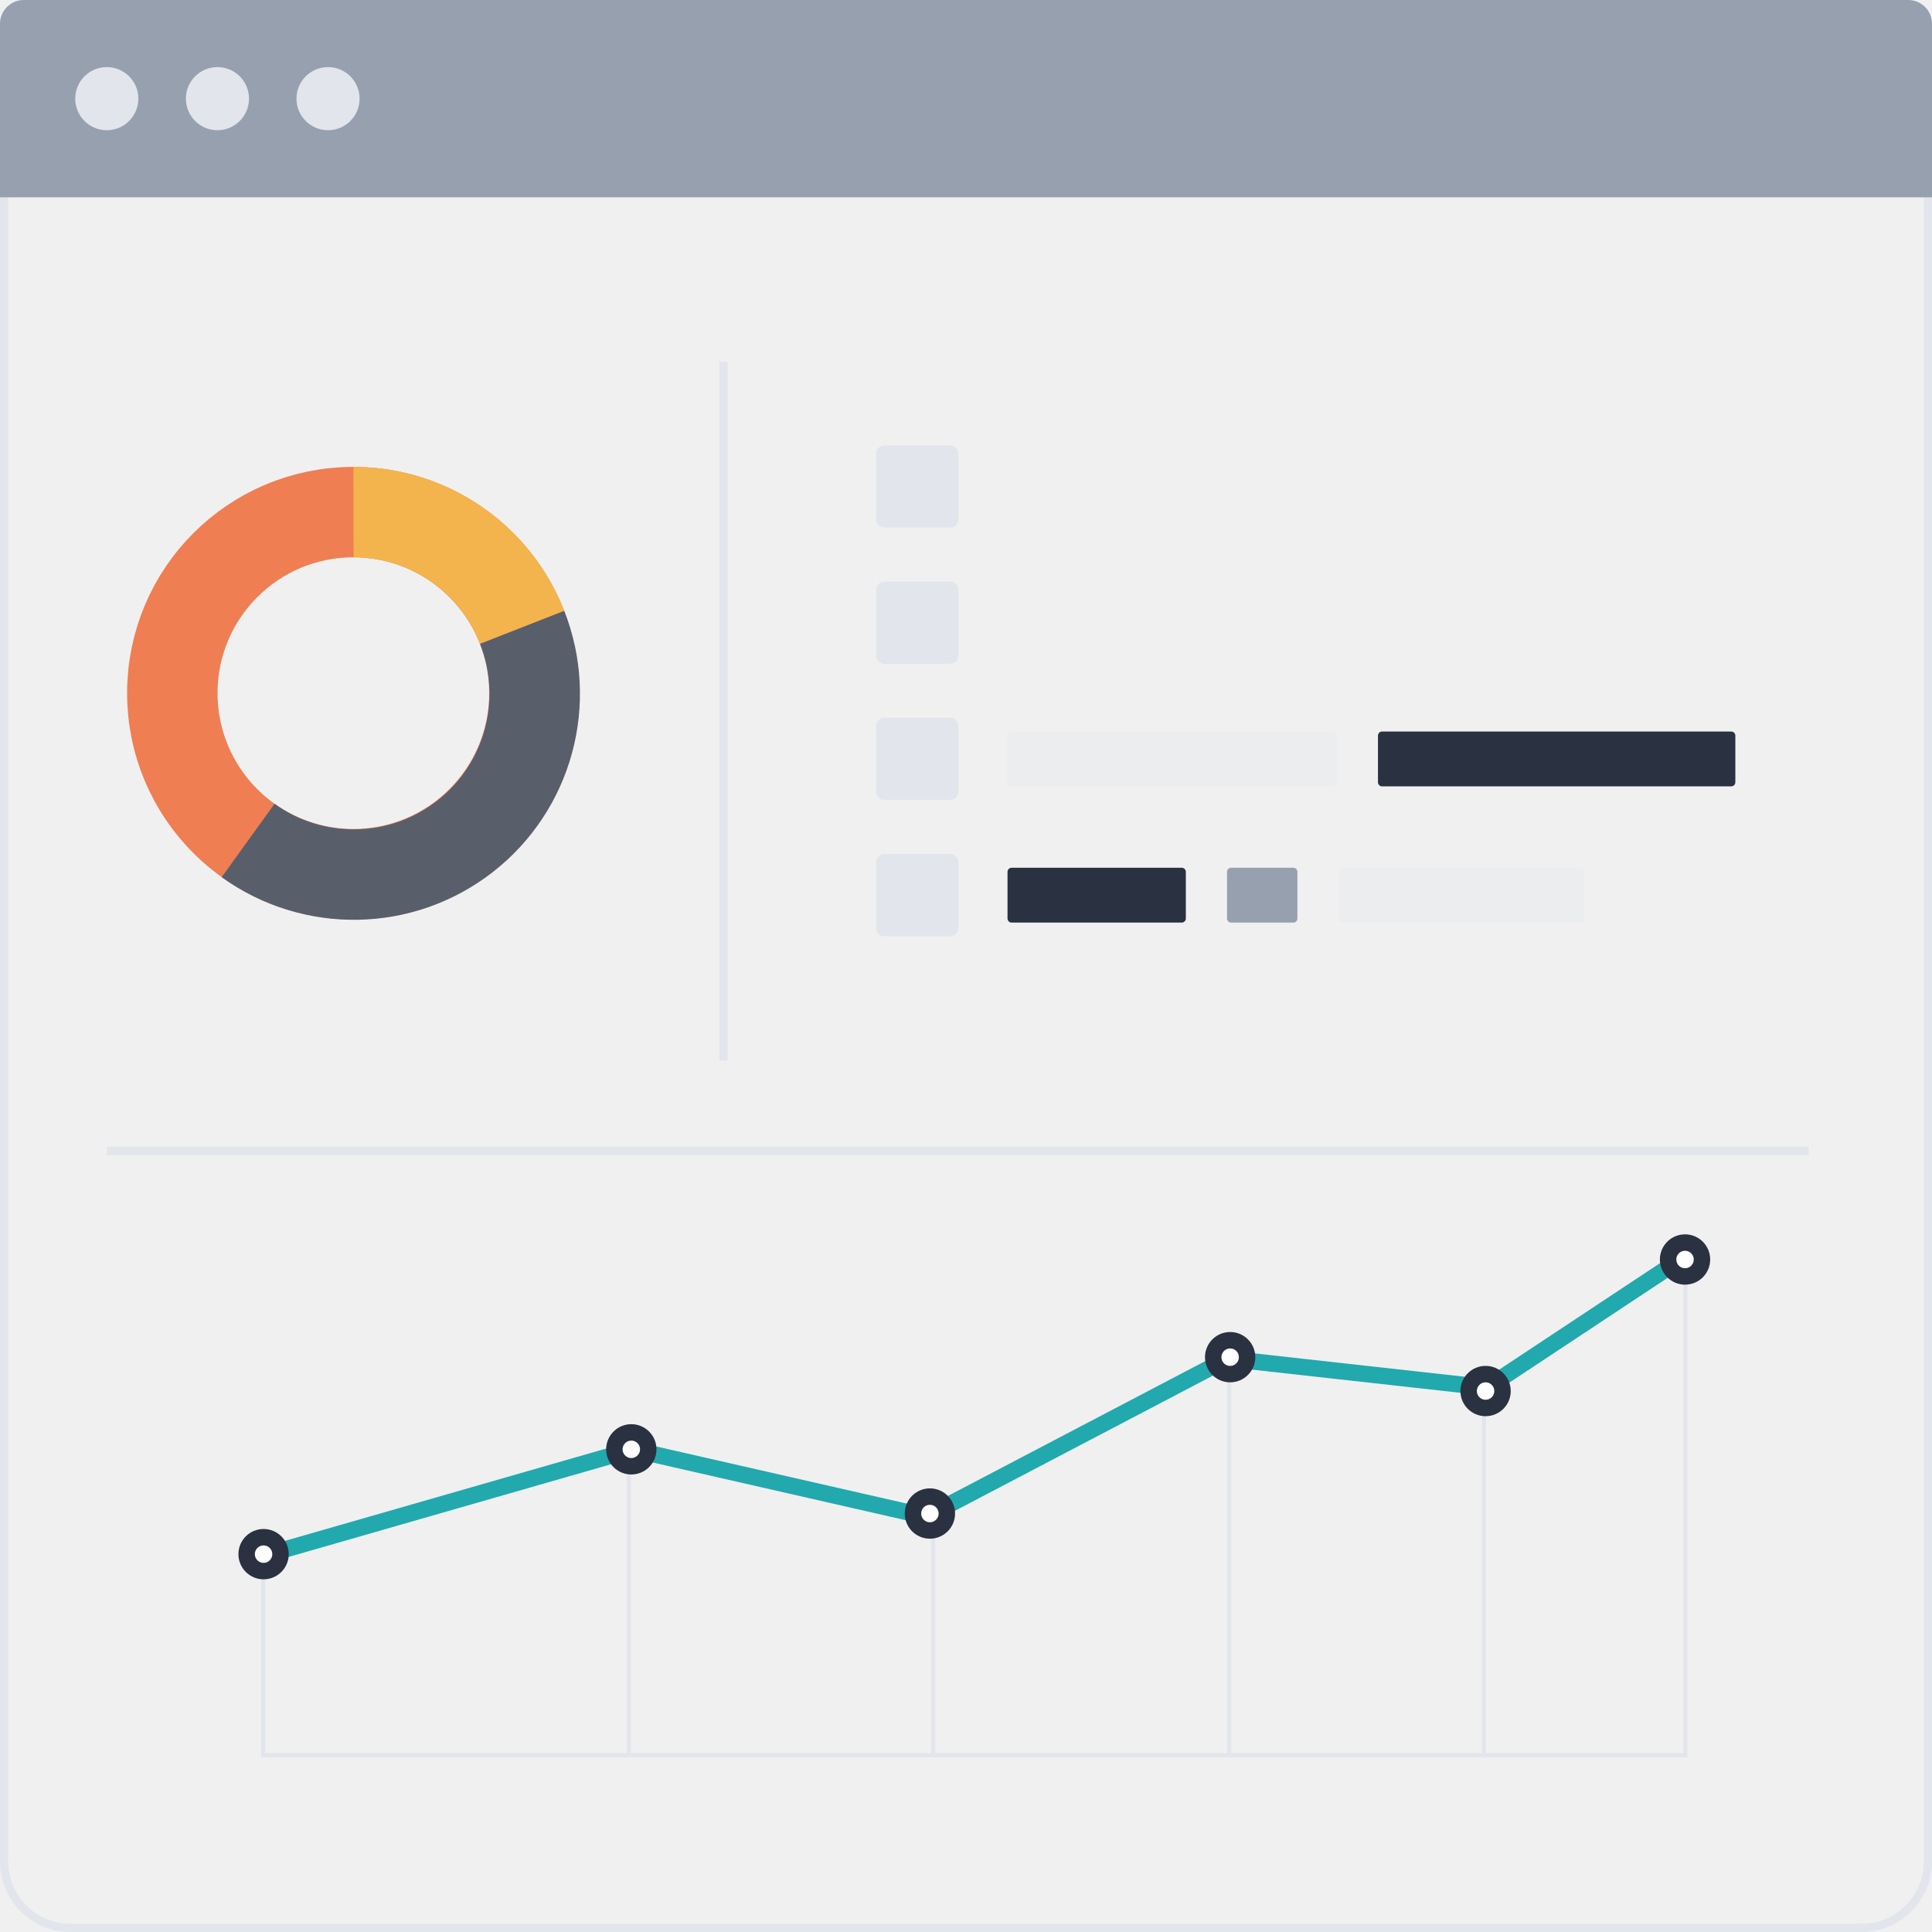
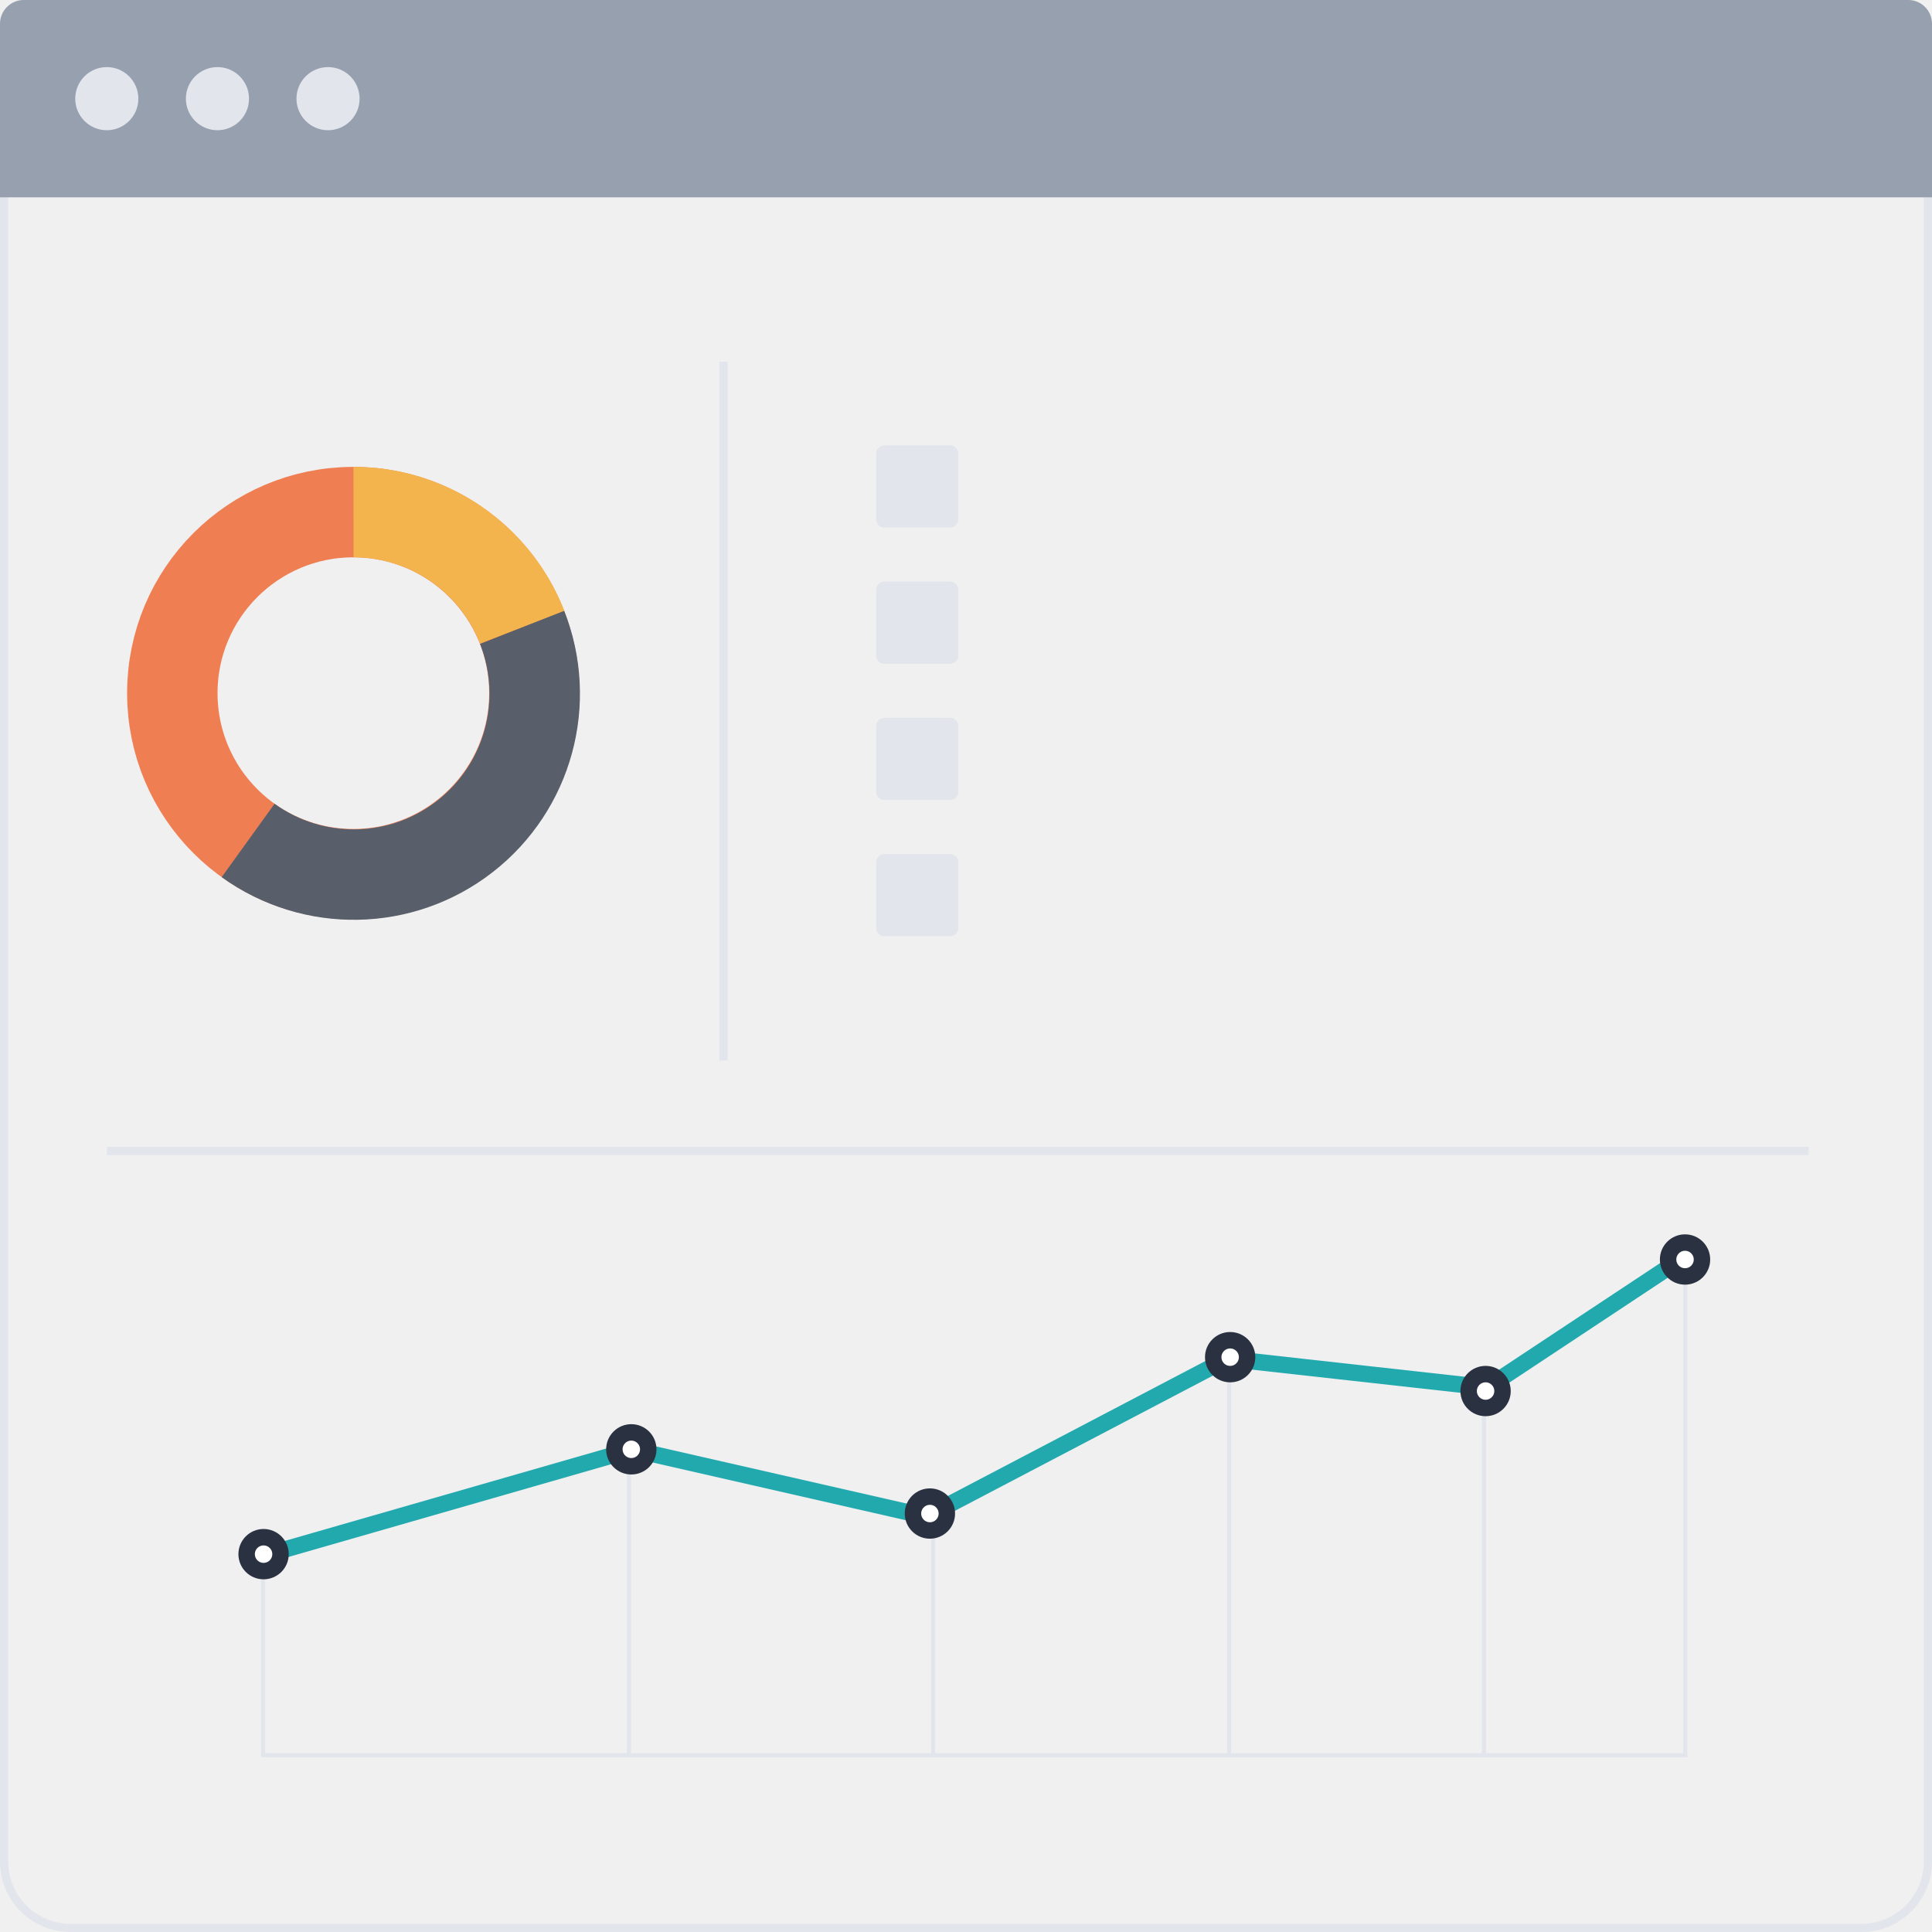
<svg xmlns="http://www.w3.org/2000/svg" id="Layer_1" data-name="Layer 1" viewBox="0 0 235 235">
  <defs>
    <style>.cls-1{fill:#e2e5eb;}.cls-13,.cls-2,.cls-4,.cls-5,.cls-6,.cls-7{fill:none;stroke-miterlimit:10;}.cls-13,.cls-2{stroke:#e2e5eb;}.cls-2{stroke-width:0.5px;}.cls-3{fill:#97a0af;}.cls-4{stroke:#ef7e53;}.cls-4,.cls-5,.cls-6{stroke-width:11px;}.cls-5{stroke:#585f6b;}.cls-6{stroke:#f3b44d;}.cls-7{stroke:#21a9ae;}.cls-7,.cls-8{stroke-width:2px;}.cls-8{fill:#fff;stroke:#2a3141;stroke-linecap:round;stroke-linejoin:round;}.cls-9{fill:#5c677f;}.cls-10{fill:#97a4b7;}.cls-11{fill:#ecedef;}.cls-12{fill:#2a3141;}
    </style>
  </defs>
  <path class="cls-1" d="M234,21V226.44a7.57,7.57,0,0,1-7.56,7.56H8.56A7.57,7.57,0,0,1,1,226.44V21H234m1-1H0V226.44A8.56,8.56,0,0,0,8.56,235H226.44a8.56,8.56,0,0,0,8.56-8.56V20Z" />
  <line class="cls-2" x1="76.5" y1="176.5" x2="76.5" y2="213.5" />
  <line class="cls-2" x1="113.5" y1="184.5" x2="113.5" y2="213.5" />
  <line class="cls-2" x1="149.5" y1="165.5" x2="149.5" y2="213.5" />
  <line class="cls-2" x1="180.5" y1="169.5" x2="180.5" y2="213.5" />
  <polyline class="cls-2" points="32 189.03 32 213.5 205 213.5 205 153" />
  <path class="cls-3" d="M2.89,0H232.11A2.89,2.89,0,0,1,235,2.89V24a0,0,0,0,1,0,0H0a0,0,0,0,1,0,0V2.89A2.89,2.89,0,0,1,2.89,0Z" />
  <circle class="cls-1" cx="12.99" cy="12" r="3.84" />
  <circle class="cls-1" cx="26.45" cy="12" r="3.84" />
  <circle class="cls-1" cx="39.9" cy="12" r="3.84" />
  <circle class="cls-4" cx="42.98" cy="84.31" r="22.02" />
  <path class="cls-5" d="M63.5,76.29a22,22,0,0,1-33.32,25.94" />
  <path class="cls-6" d="M43,62.29a22,22,0,0,1,20.52,14" />
  <polyline class="cls-7" points="204.7 153 180.88 168.77 149.32 165.26 112.68 184.46 76.95 176.31 32 189.23" />
  <circle class="cls-8" cx="32.06" cy="189.04" r="2.06" />
  <circle class="cls-8" cx="76.79" cy="176.29" r="2.06" />
  <circle class="cls-8" cx="113.11" cy="184.1" r="2.06" />
  <circle class="cls-8" cx="149.63" cy="165.08" r="2.06" />
  <circle class="cls-8" cx="180.7" cy="169.2" r="2.06" />
  <circle class="cls-8" cx="204.96" cy="153.2" r="2.06" />
  <rect class="cls-9" x="122.55" y="55.83" width="0" height="6.67" rx="0.5">
-     <animate attributeType="XML" attributeName="width" from="0" to="60.07" dur="0.5s" repeatCount="indefinite" begin="0.2s" />
+     <animate attributeName="width" attributeType="XML" additive="replace" dur="0.2s" begin="mask.mouseover" from="0" to="60.07" fill="freeze" />
+     <animate attributeName="width" attributeType="XML" additive="replace" dur="0.2s" begin="mask.mouseout" from="60.07" to="0" fill="freeze" />
  </rect>
  <rect class="cls-1" x="106.57" y="54.17" width="10" height="10" rx="1" />
  <rect class="cls-10" x="122.55" y="72.41" width="0" height="6.67" rx="0.5">
-     <animate attributeType="XML" attributeName="width" from="0" to="93.45" dur="0.5s" repeatCount="indefinite" begin="0" />
+     <animate attributeName="width" attributeType="XML" additive="replace" dur="0.35s" begin="mask.mouseover + 0.1s" from="0" to="93.45" fill="freeze" />
+     <animate attributeName="width" attributeType="XML" additive="replace" dur="0.2s" begin="mask.mouseout + 0.1s" from="93.45" to="0" fill="freeze" />
  </rect>
  <rect class="cls-1" x="106.57" y="70.74" width="10" height="10" rx="1" />
-   <rect class="cls-11" x="122.55" y="88.98" width="40.05" height="6.67" rx="0.5" />
-   <rect class="cls-12" x="167.61" y="88.98" width="43.47" height="6.67" rx="0.5" />
+   <rect class="cls-11" x="122.55" y="88.98" width="0" height="6.67" rx="0.5">
+     <animate id="cls-11-anim" attributeName="width" attributeType="XML" additive="replace" dur="0.3s" begin="mask.mouseover + 0.2s" from="0" to="40.05" fill="freeze" />
+     <animate attributeName="width" attributeType="XML" additive="replace" dur="0.15s" begin="mask.mouseout + 0.1s" from="40.05" to="0" fill="freeze" />
+   </rect>
+   <rect class="cls-12" x="167.61" y="88.98" width="0" height="6.67" rx="0.5">
+     <animate attributeName="width" attributeType="XML" additive="replace" dur="0.2s" begin="mask.mouseover + 0.35s" from="0" to="43.47" fill="freeze" />
+     <animate attributeName="width" attributeType="XML" additive="replace" dur="0.2s" begin="mask.mouseout" from="0" to="0" fill="freeze" />
+   </rect>
  <rect class="cls-1" x="106.57" y="87.31" width="10" height="10" rx="1" />
-   <rect class="cls-12" x="122.55" y="105.55" width="21.69" height="6.67" rx="0.5" />
-   <rect class="cls-3" x="149.25" y="105.55" width="8.56" height="6.67" rx="0.5" />
-   <rect class="cls-11" x="162.82" y="105.55" width="29.82" height="6.67" rx="0.5" />
+   <rect class="cls-12" x="122.55" y="105.55" width="0" height="6.67" rx="0.5">
+     <animate attributeName="width" attributeType="XML" additive="replace" dur="0.15s" begin="mask.mouseover + 0.4s" from="0" to="21.69" fill="freeze" />
+     <animate attributeName="width" attributeType="XML" additive="replace" dur="0.1s" begin="mask.mouseout" from="0" to="0" fill="freeze" />
+   </rect>
+   <rect class="cls-3" x="149.25" y="105.55" width="0" height="6.67" rx="0.5">
+     <animate attributeName="width" attributeType="XML" additive="replace" dur="0.12s" begin="mask.mouseover + 0.42s" from="0" to="8.56" fill="freeze" />
+     <animate attributeName="width" attributeType="XML" additive="replace" dur="0.2s" begin="mask.mouseout" from="0" to="0" fill="freeze" />
+   </rect>
+   <rect class="cls-11" x="162.82" y="105.55" width="0" height="6.67" rx="0.5">
+     <animate attributeName="width" attributeType="XML" additive="replace" dur="0.12s" begin="mask.mouseover + 0.45s" from="0" to="29.82" fill="freeze" />
+     <animate attributeName="width" attributeType="XML" additive="replace" dur="0.2s" begin="mask.mouseout" from="0" to="0" fill="freeze" />
+   </rect>
  <rect class="cls-1" x="106.57" y="103.88" width="10" height="10" rx="1" />
  <line class="cls-13" x1="88" y1="44" x2="88" y2="129" />
  <line class="cls-13" x1="13" y1="140" x2="220" y2="140" />
+   <rect id="mask" x="0px" y="0px" width="235" height="235" opacity="0" />
</svg>
